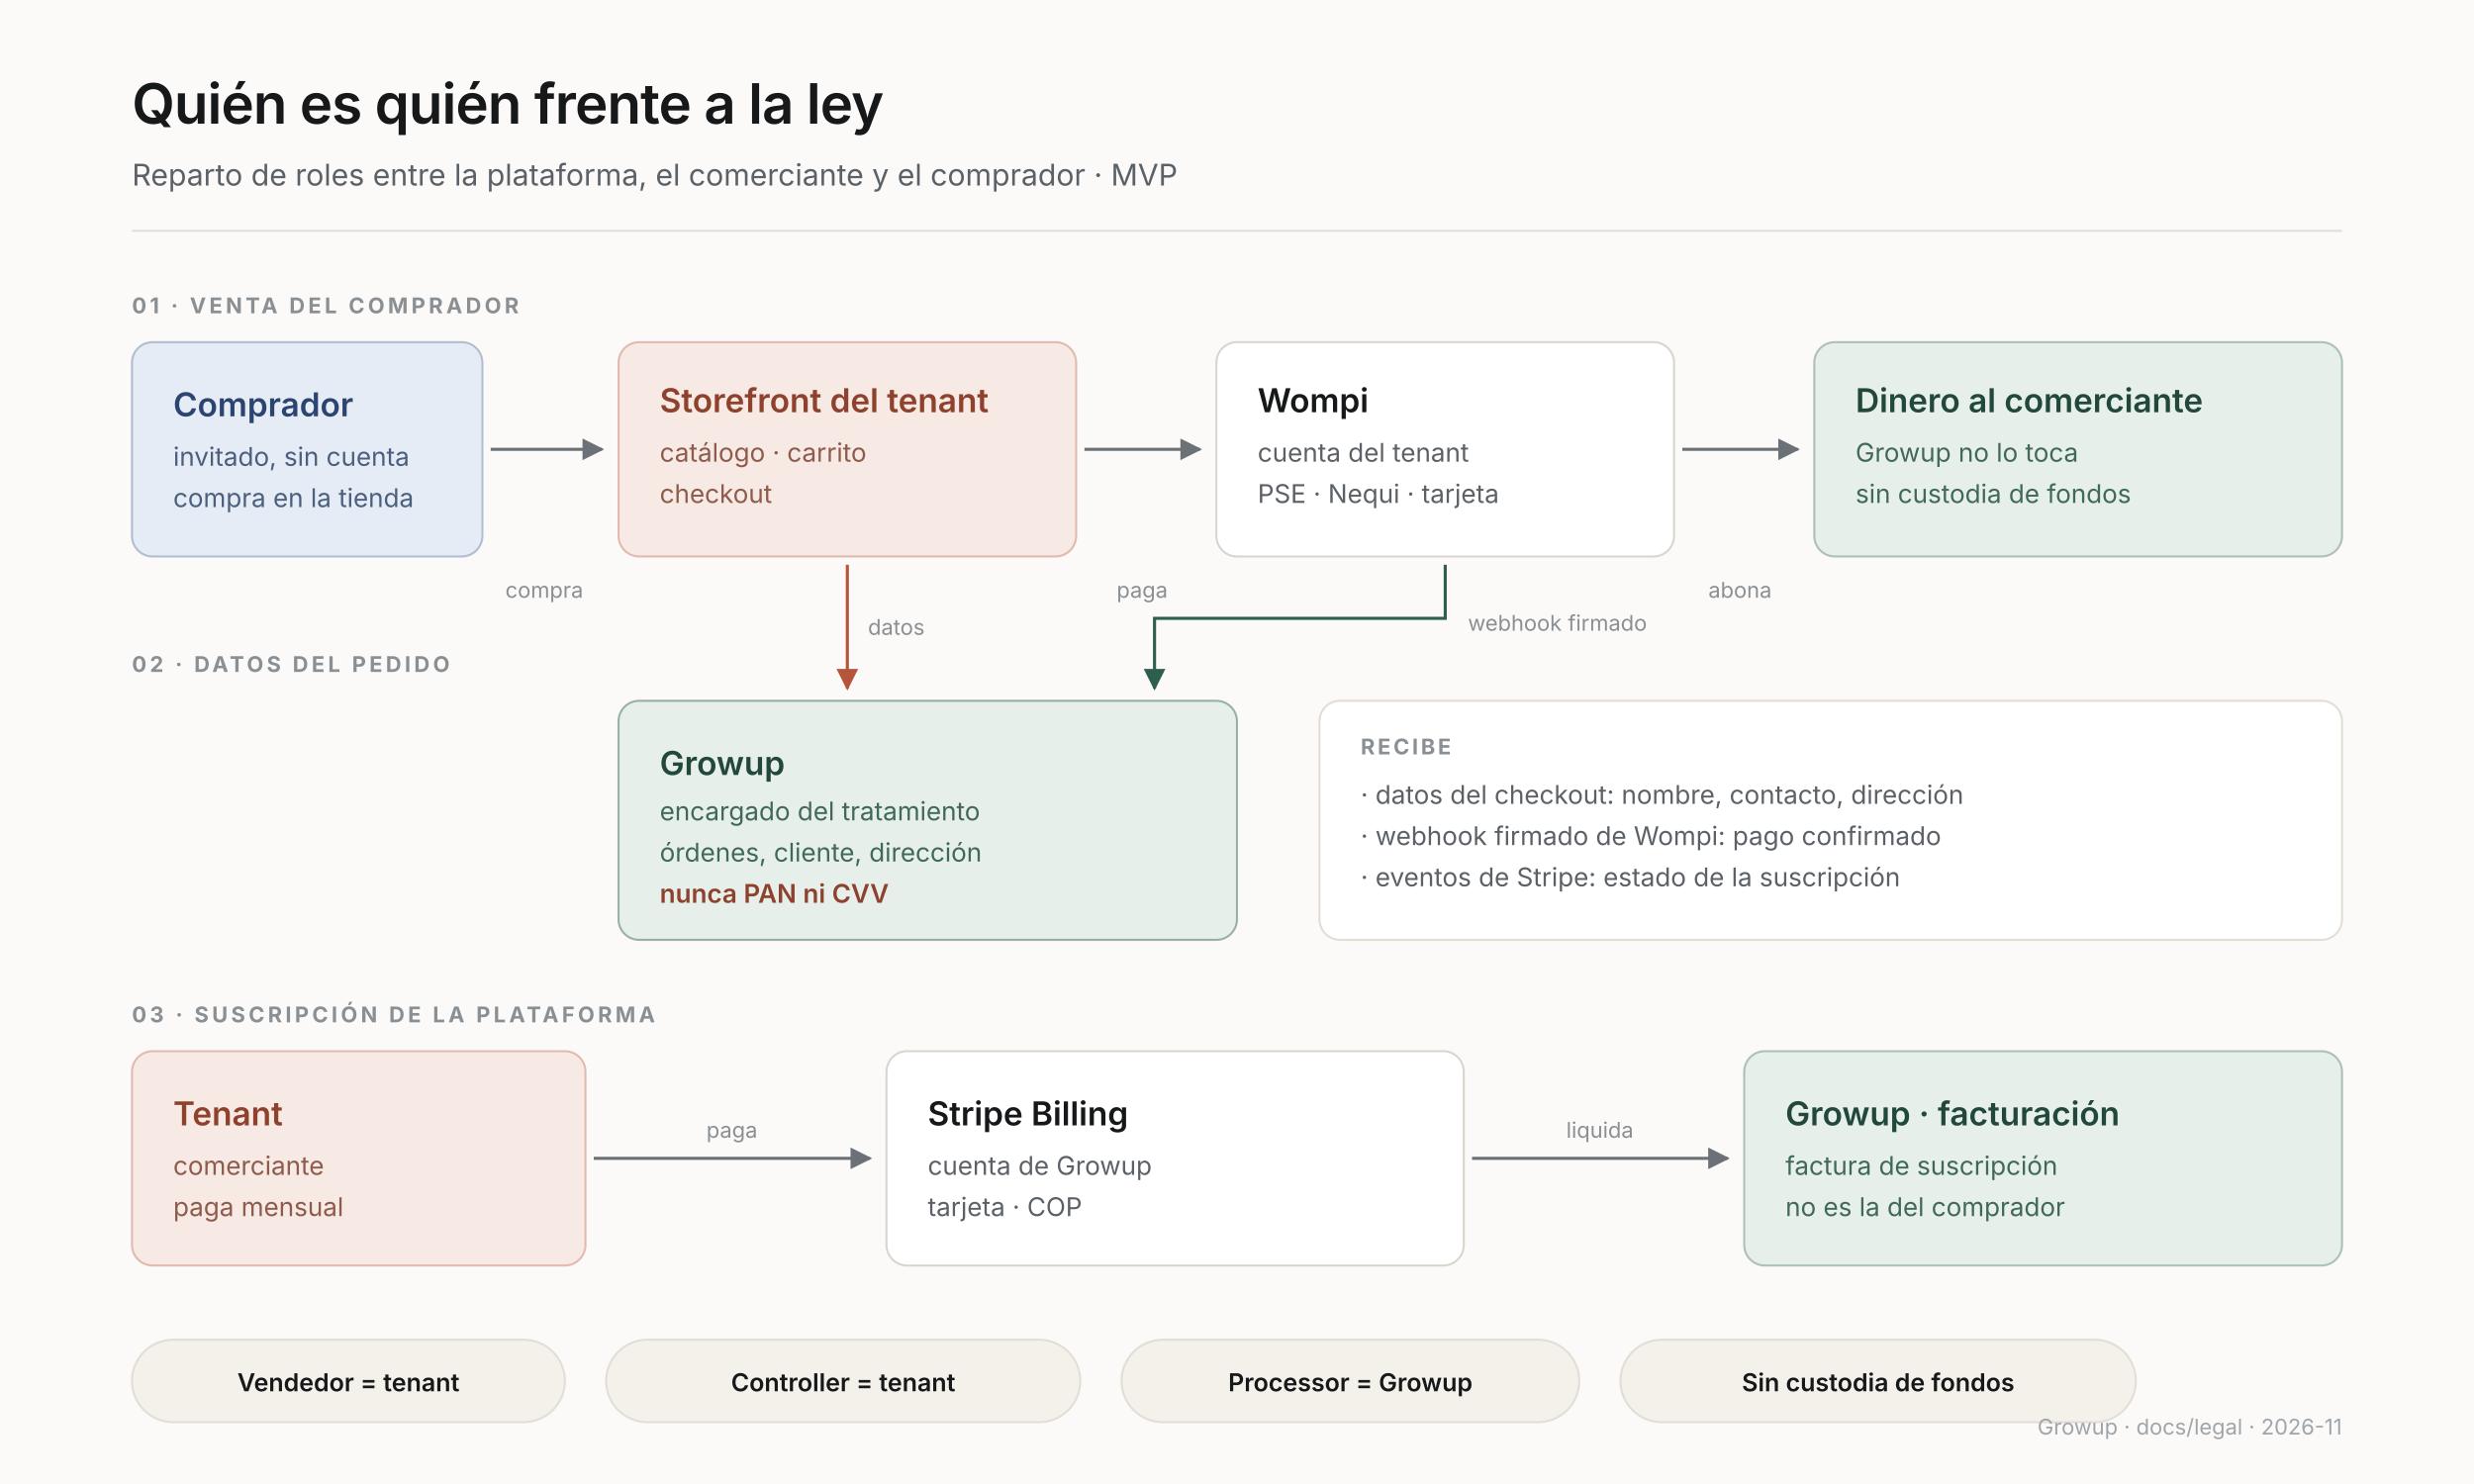
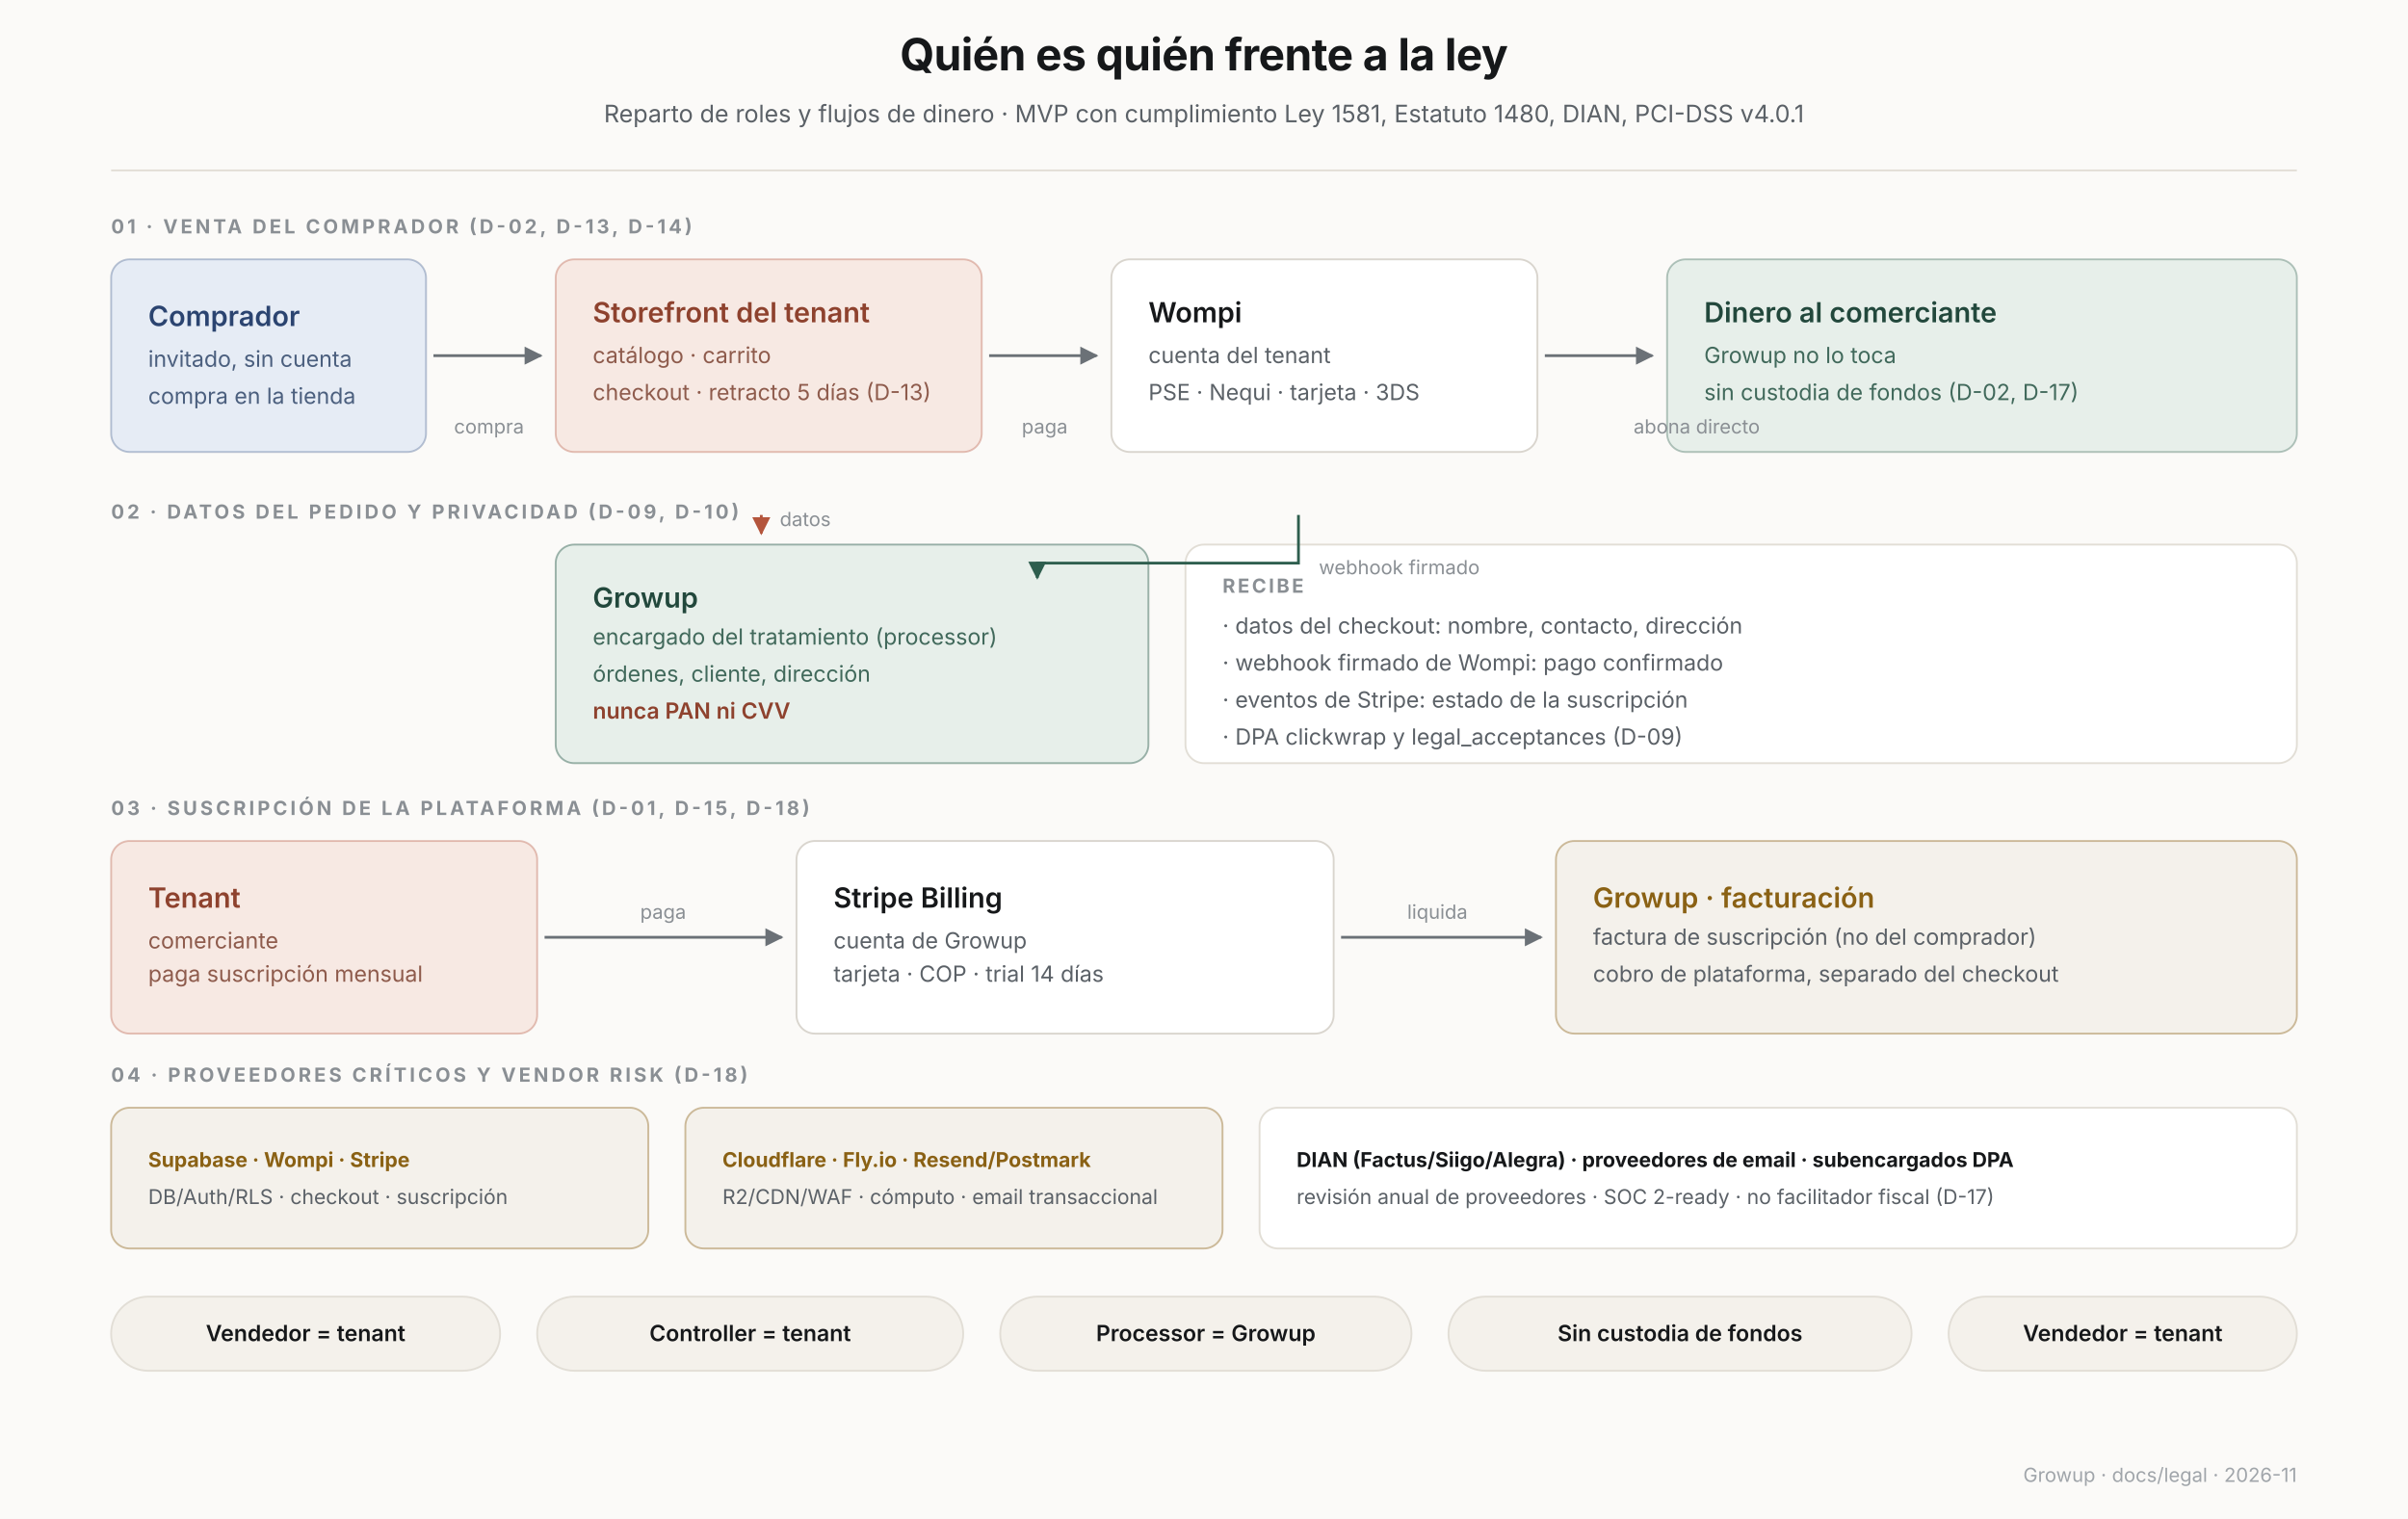
- <svg xmlns="http://www.w3.org/2000/svg" viewBox="0 0 1200 720" width="1200" height="720" role="img" aria-labelledby="t1 d1">
+ <svg xmlns="http://www.w3.org/2000/svg" viewBox="0 0 1300 820" width="1300" height="820" role="img" aria-labelledby="tRoles dRoles">
  <defs>
-     <marker id="arr-ink" viewBox="0 0 10 10" refX="9" refY="5" markerWidth="7" markerHeight="7" orient="auto">
+     <marker id="arrR" viewBox="0 0 10 10" refX="9" refY="5" markerWidth="6.5" markerHeight="6.5" orient="auto">
      <path d="M0,0 L10,5 L0,10 z" fill="#6B7177" />
    </marker>
-     <marker id="arr-tenant" viewBox="0 0 10 10" refX="9" refY="5" markerWidth="7" markerHeight="7" orient="auto">
+     <marker id="arrRTenant" viewBox="0 0 10 10" refX="9" refY="5" markerWidth="6.5" markerHeight="6.5" orient="auto">
      <path d="M0,0 L10,5 L0,10 z" fill="#B4553C" />
    </marker>
-     <marker id="arr-platform" viewBox="0 0 10 10" refX="9" refY="5" markerWidth="7" markerHeight="7" orient="auto">
+     <marker id="arrRPlatform" viewBox="0 0 10 10" refX="9" refY="5" markerWidth="6.5" markerHeight="6.5" orient="auto">
      <path d="M0,0 L10,5 L0,10 z" fill="#2E5E4E" />
    </marker>
  </defs>
-   <rect width="1200" height="720" fill="#FBFAF8" />
-   <text x="64" y="60" font-family="Inter, 'Segoe UI', system-ui, sans-serif" font-size="27" font-weight="600" fill="#16181A" letter-spacing="-0.4">Quién es quién frente a la ley</text>
-   <text x="64" y="90" font-family="Inter, 'Segoe UI', system-ui, sans-serif" font-size="14.5" fill="#5B6167">Reparto de roles entre la plataforma, el comerciante y el comprador · MVP</text>
-   <line x1="64" y1="112" x2="1136" y2="112" stroke="#E2DED6" stroke-width="1" />
-   <text x="64" y="152" font-family="Inter, 'Segoe UI', system-ui, sans-serif" font-size="10.5" font-weight="700" letter-spacing="1.6" fill="#8A8F94">01 · VENTA DEL COMPRADOR</text>
-   <rect x="64" y="166" width="170" height="104" rx="10" fill="#E6ECF5" stroke="#3C5A8A" stroke-opacity="0.35" />
-   <text x="84" y="202" font-family="Inter, 'Segoe UI', system-ui, sans-serif" font-size="16" font-weight="600" fill="#2B4470">Comprador</text>
-   <text x="84" y="226" font-family="Inter, 'Segoe UI', system-ui, sans-serif" font-size="12.5" fill="#4B5F7E">invitado, sin cuenta</text>
-   <text x="84" y="246" font-family="Inter, 'Segoe UI', system-ui, sans-serif" font-size="12.5" fill="#4B5F7E">compra en la tienda</text>
-   <rect x="300" y="166" width="222" height="104" rx="10" fill="#F7E9E3" stroke="#B4553C" stroke-opacity="0.35" />
-   <text x="320" y="200" font-family="Inter, 'Segoe UI', system-ui, sans-serif" font-size="16" font-weight="600" fill="#8E422E">Storefront del tenant</text>
-   <text x="320" y="224" font-family="Inter, 'Segoe UI', system-ui, sans-serif" font-size="12.5" fill="#8E5B4C">catálogo · carrito</text>
-   <text x="320" y="244" font-family="Inter, 'Segoe UI', system-ui, sans-serif" font-size="12.5" fill="#8E5B4C">checkout</text>
-   <rect x="590" y="166" width="222" height="104" rx="10" fill="#FFFFFF" stroke="#D9D5CE" />
-   <text x="610" y="200" font-family="Inter, 'Segoe UI', system-ui, sans-serif" font-size="16" font-weight="600" fill="#16181A">Wompi</text>
-   <text x="610" y="224" font-family="Inter, 'Segoe UI', system-ui, sans-serif" font-size="12.5" fill="#5B6167">cuenta del tenant</text>
-   <text x="610" y="244" font-family="Inter, 'Segoe UI', system-ui, sans-serif" font-size="12.5" fill="#5B6167">PSE · Nequi · tarjeta</text>
-   <rect x="880" y="166" width="256" height="104" rx="10" fill="#E7EFEA" stroke="#2E5E4E" stroke-opacity="0.35" />
-   <text x="900" y="200" font-family="Inter, 'Segoe UI', system-ui, sans-serif" font-size="16" font-weight="600" fill="#22483C">Dinero al comerciante</text>
-   <text x="900" y="224" font-family="Inter, 'Segoe UI', system-ui, sans-serif" font-size="12.5" fill="#41695B">Growup no lo toca</text>
-   <text x="900" y="244" font-family="Inter, 'Segoe UI', system-ui, sans-serif" font-size="12.5" fill="#41695B">sin custodia de fondos</text>
-   <line x1="238" y1="218" x2="292" y2="218" stroke="#6B7177" stroke-width="1.5" marker-end="url(#arr-ink)" />
-   <line x1="526" y1="218" x2="582" y2="218" stroke="#6B7177" stroke-width="1.5" marker-end="url(#arr-ink)" />
-   <line x1="816" y1="218" x2="872" y2="218" stroke="#6B7177" stroke-width="1.5" marker-end="url(#arr-ink)" />
-   <text x="264" y="290" text-anchor="middle" font-family="Inter, 'Segoe UI', system-ui, sans-serif" font-size="10.5" fill="#8A8F94">compra</text>
-   <text x="554" y="290" text-anchor="middle" font-family="Inter, 'Segoe UI', system-ui, sans-serif" font-size="10.5" fill="#8A8F94">paga</text>
-   <text x="844" y="290" text-anchor="middle" font-family="Inter, 'Segoe UI', system-ui, sans-serif" font-size="10.5" fill="#8A8F94">abona</text>
-   <text x="64" y="326" font-family="Inter, 'Segoe UI', system-ui, sans-serif" font-size="10.5" font-weight="700" letter-spacing="1.6" fill="#8A8F94">02 · DATOS DEL PEDIDO</text>
-   <rect x="300" y="340" width="300" height="116" rx="10" fill="#E7EFEA" stroke="#2E5E4E" stroke-opacity="0.45" />
-   <text x="320" y="376" font-family="Inter, 'Segoe UI', system-ui, sans-serif" font-size="16" font-weight="600" fill="#22483C">Growup</text>
-   <text x="320" y="398" font-family="Inter, 'Segoe UI', system-ui, sans-serif" font-size="12.5" fill="#41695B">encargado del tratamiento</text>
-   <text x="320" y="418" font-family="Inter, 'Segoe UI', system-ui, sans-serif" font-size="12.5" fill="#41695B">órdenes, cliente, dirección</text>
-   <text x="320" y="438" font-family="Inter, 'Segoe UI', system-ui, sans-serif" font-size="12.5" font-weight="600" fill="#8E422E">nunca PAN ni CVV</text>
-   <rect x="640" y="340" width="496" height="116" rx="10" fill="#FFFFFF" stroke="#E2DED6" />
-   <text x="660" y="366" font-family="Inter, 'Segoe UI', system-ui, sans-serif" font-size="10.5" font-weight="700" letter-spacing="1.3" fill="#8A8F94">RECIBE</text>
-   <text x="660" y="390" font-family="Inter, 'Segoe UI', system-ui, sans-serif" font-size="12.5" fill="#5B6167">· datos del checkout: nombre, contacto, dirección</text>
-   <text x="660" y="410" font-family="Inter, 'Segoe UI', system-ui, sans-serif" font-size="12.5" fill="#5B6167">· webhook firmado de Wompi: pago confirmado</text>
-   <text x="660" y="430" font-family="Inter, 'Segoe UI', system-ui, sans-serif" font-size="12.5" fill="#5B6167">· eventos de Stripe: estado de la suscripción</text>
-   <line x1="411" y1="274" x2="411" y2="334" stroke="#B4553C" stroke-width="1.5" marker-end="url(#arr-tenant)" />
-   <text x="421" y="308" font-family="Inter, 'Segoe UI', system-ui, sans-serif" font-size="10.5" fill="#8A8F94">datos</text>
-   <polyline points="701,274 701,300 560,300 560,334" fill="none" stroke="#2E5E4E" stroke-width="1.5" marker-end="url(#arr-platform)" />
-   <text x="712" y="306" font-family="Inter, 'Segoe UI', system-ui, sans-serif" font-size="10.5" fill="#8A8F94">webhook firmado</text>
-   <text x="64" y="496" font-family="Inter, 'Segoe UI', system-ui, sans-serif" font-size="10.5" font-weight="700" letter-spacing="1.6" fill="#8A8F94">03 · SUSCRIPCIÓN DE LA PLATAFORMA</text>
-   <rect x="64" y="510" width="220" height="104" rx="10" fill="#F7E9E3" stroke="#B4553C" stroke-opacity="0.35" />
-   <text x="84" y="546" font-family="Inter, 'Segoe UI', system-ui, sans-serif" font-size="16" font-weight="600" fill="#8E422E">Tenant</text>
-   <text x="84" y="570" font-family="Inter, 'Segoe UI', system-ui, sans-serif" font-size="12.5" fill="#8E5B4C">comerciante</text>
-   <text x="84" y="590" font-family="Inter, 'Segoe UI', system-ui, sans-serif" font-size="12.5" fill="#8E5B4C">paga mensual</text>
-   <rect x="430" y="510" width="280" height="104" rx="10" fill="#FFFFFF" stroke="#D9D5CE" />
-   <text x="450" y="546" font-family="Inter, 'Segoe UI', system-ui, sans-serif" font-size="16" font-weight="600" fill="#16181A">Stripe Billing</text>
-   <text x="450" y="570" font-family="Inter, 'Segoe UI', system-ui, sans-serif" font-size="12.5" fill="#5B6167">cuenta de Growup</text>
-   <text x="450" y="590" font-family="Inter, 'Segoe UI', system-ui, sans-serif" font-size="12.5" fill="#5B6167">tarjeta · COP</text>
-   <rect x="846" y="510" width="290" height="104" rx="10" fill="#E7EFEA" stroke="#2E5E4E" stroke-opacity="0.35" />
-   <text x="866" y="546" font-family="Inter, 'Segoe UI', system-ui, sans-serif" font-size="16" font-weight="600" fill="#22483C">Growup · facturación</text>
-   <text x="866" y="570" font-family="Inter, 'Segoe UI', system-ui, sans-serif" font-size="12.5" fill="#41695B">factura de suscripción</text>
-   <text x="866" y="590" font-family="Inter, 'Segoe UI', system-ui, sans-serif" font-size="12.5" fill="#41695B">no es la del comprador</text>
-   <line x1="288" y1="562" x2="422" y2="562" stroke="#6B7177" stroke-width="1.5" marker-end="url(#arr-ink)" />
-   <line x1="714" y1="562" x2="838" y2="562" stroke="#6B7177" stroke-width="1.5" marker-end="url(#arr-ink)" />
-   <text x="355" y="552" text-anchor="middle" font-family="Inter, 'Segoe UI', system-ui, sans-serif" font-size="10.5" fill="#8A8F94">paga</text>
-   <text x="776" y="552" text-anchor="middle" font-family="Inter, 'Segoe UI', system-ui, sans-serif" font-size="10.5" fill="#8A8F94">liquida</text>
-   <rect x="64" y="650" width="210" height="40" rx="20" fill="#F4F1EB" stroke="#E2DED6" />
-   <text x="169" y="675" text-anchor="middle" font-family="Inter, 'Segoe UI', system-ui, sans-serif" font-size="12" font-weight="600" fill="#16181A">Vendedor = tenant</text>
-   <rect x="294" y="650" width="230" height="40" rx="20" fill="#F4F1EB" stroke="#E2DED6" />
-   <text x="409" y="675" text-anchor="middle" font-family="Inter, 'Segoe UI', system-ui, sans-serif" font-size="12" font-weight="600" fill="#16181A">Controller = tenant</text>
-   <rect x="544" y="650" width="222" height="40" rx="20" fill="#F4F1EB" stroke="#E2DED6" />
-   <text x="655" y="675" text-anchor="middle" font-family="Inter, 'Segoe UI', system-ui, sans-serif" font-size="12" font-weight="600" fill="#16181A">Processor = Growup</text>
-   <rect x="786" y="650" width="250" height="40" rx="20" fill="#F4F1EB" stroke="#E2DED6" />
-   <text x="911" y="675" text-anchor="middle" font-family="Inter, 'Segoe UI', system-ui, sans-serif" font-size="12" font-weight="600" fill="#16181A">Sin custodia de fondos</text>
-   <text x="1136" y="696" text-anchor="end" font-family="Inter, 'Segoe UI', system-ui, sans-serif" font-size="10.5" fill="#A0A5AA">Growup · docs/legal · 2026-11</text>
+   <rect width="1300" height="820" fill="#FBFAF8" />
+   <text x="650" y="38" text-anchor="middle" font-family="Inter, 'Segoe UI', system-ui, nos" font-size="24" font-weight="700" fill="#16181A" letter-spacing="-0.3">Quién es quién frente a la ley</text>
+   <text x="650" y="66" text-anchor="middle" font-family="Inter, 'Segoe UI', system-ui, nos" font-size="13" fill="#5B6167">Reparto de roles y flujos de dinero · MVP con cumplimiento Ley 1581, Estatuto 1480, DIAN, PCI-DSS v4.0.1</text>
+   <line x1="60" y1="92" x2="1240" y2="92" stroke="#E2DED6" stroke-width="1" />
+   <text x="60" y="126" font-family="Inter, 'Segoe UI', system-ui, nos" font-size="10.5" font-weight="700" letter-spacing="1.6" fill="#8A8F94">01 · VENTA DEL COMPRADOR (D-02, D-13, D-14)</text>
+   <rect x="60" y="140" width="170" height="104" rx="10" fill="#E6ECF5" stroke="#3C5A8A" stroke-opacity="0.35" />
+   <text x="80" y="176" font-family="Inter, 'Segoe UI', system-ui, nos" font-size="15" font-weight="600" fill="#2B4470">Comprador</text>
+   <text x="80" y="198" font-family="Inter, 'Segoe UI', system-ui, nos" font-size="12" fill="#4B5F7E">invitado, sin cuenta</text>
+   <text x="80" y="218" font-family="Inter, 'Segoe UI', system-ui, nos" font-size="12" fill="#4B5F7E">compra en la tienda</text>
+   <rect x="300" y="140" width="230" height="104" rx="10" fill="#F7E9E3" stroke="#B4553C" stroke-opacity="0.35" />
+   <text x="320" y="174" font-family="Inter, 'Segoe UI', system-ui, nos" font-size="15" font-weight="600" fill="#8E422E">Storefront del tenant</text>
+   <text x="320" y="196" font-family="Inter, 'Segoe UI', system-ui, nos" font-size="12" fill="#8E5B4C">catálogo · carrito</text>
+   <text x="320" y="216" font-family="Inter, 'Segoe UI', system-ui, nos" font-size="12" fill="#8E5B4C">checkout · retracto 5 días (D-13)</text>
+   <rect x="600" y="140" width="230" height="104" rx="10" fill="#FFFFFF" stroke="#D9D5CE" />
+   <text x="620" y="174" font-family="Inter, 'Segoe UI', system-ui, nos" font-size="15" font-weight="600" fill="#16181A">Wompi</text>
+   <text x="620" y="196" font-family="Inter, 'Segoe UI', system-ui, nos" font-size="12" fill="#5B6167">cuenta del tenant</text>
+   <text x="620" y="216" font-family="Inter, 'Segoe UI', system-ui, nos" font-size="12" fill="#5B6167">PSE · Nequi · tarjeta · 3DS</text>
+   <rect x="900" y="140" width="340" height="104" rx="10" fill="#E7EFEA" stroke="#2E5E4E" stroke-opacity="0.35" />
+   <text x="920" y="174" font-family="Inter, 'Segoe UI', system-ui, nos" font-size="15" font-weight="600" fill="#22483C">Dinero al comerciante</text>
+   <text x="920" y="196" font-family="Inter, 'Segoe UI', system-ui, nos" font-size="12" fill="#41695B">Growup no lo toca</text>
+   <text x="920" y="216" font-family="Inter, 'Segoe UI', system-ui, nos" font-size="12" fill="#41695B">sin custodia de fondos (D-02, D-17)</text>
+   <line x1="234" y1="192" x2="292" y2="192" stroke="#6B7177" stroke-width="1.5" marker-end="url(#arrR)" />
+   <line x1="534" y1="192" x2="592" y2="192" stroke="#6B7177" stroke-width="1.5" marker-end="url(#arrR)" />
+   <line x1="834" y1="192" x2="892" y2="192" stroke="#6B7177" stroke-width="1.5" marker-end="url(#arrR)" />
+   <text x="264" y="234" text-anchor="middle" font-family="Inter, 'Segoe UI', system-ui, nos" font-size="10.5" fill="#8A8F94">compra</text>
+   <text x="564" y="234" text-anchor="middle" font-family="Inter, 'Segoe UI', system-ui, nos" font-size="10.5" fill="#8A8F94">paga</text>
+   <text x="916" y="234" text-anchor="middle" font-family="Inter, 'Segoe UI', system-ui, nos" font-size="10.5" fill="#8A8F94">abona directo</text>
+   <text x="60" y="280" font-family="Inter, 'Segoe UI', system-ui, nos" font-size="10.5" font-weight="700" letter-spacing="1.6" fill="#8A8F94">02 · DATOS DEL PEDIDO Y PRIVACIDAD (D-09, D-10)</text>
+   <rect x="300" y="294" width="320" height="118" rx="10" fill="#E7EFEA" stroke="#2E5E4E" stroke-opacity="0.45" />
+   <text x="320" y="328" font-family="Inter, 'Segoe UI', system-ui, nos" font-size="15" font-weight="600" fill="#22483C">Growup</text>
+   <text x="320" y="348" font-family="Inter, 'Segoe UI', system-ui, nos" font-size="12" fill="#41695B">encargado del tratamiento (processor)</text>
+   <text x="320" y="368" font-family="Inter, 'Segoe UI', system-ui, nos" font-size="12" fill="#41695B">órdenes, cliente, dirección</text>
+   <text x="320" y="388" font-family="Inter, 'Segoe UI', system-ui, nos" font-size="12" font-weight="600" fill="#8E422E">nunca PAN ni CVV</text>
+   <rect x="640" y="294" width="600" height="118" rx="10" fill="#FFFFFF" stroke="#E2DED6" />
+   <text x="660" y="320" font-family="Inter, 'Segoe UI', system-ui, nos" font-size="10.5" font-weight="700" letter-spacing="1.3" fill="#8A8F94">RECIBE</text>
+   <text x="660" y="342" font-family="Inter, 'Segoe UI', system-ui, nos" font-size="12" fill="#5B6167">· datos del checkout: nombre, contacto, dirección</text>
+   <text x="660" y="362" font-family="Inter, 'Segoe UI', system-ui, nos" font-size="12" fill="#5B6167">· webhook firmado de Wompi: pago confirmado</text>
+   <text x="660" y="382" font-family="Inter, 'Segoe UI', system-ui, nos" font-size="12" fill="#5B6167">· eventos de Stripe: estado de la suscripción</text>
+   <text x="660" y="402" font-family="Inter, 'Segoe UI', system-ui, nos" font-size="12" fill="#5B6167">· DPA clickwrap y legal_acceptances (D-09)</text>
+   <line x1="411" y1="278" x2="411" y2="288" stroke="#B4553C" stroke-width="1.5" marker-end="url(#arrRTenant)" />
+   <polyline points="701,278 701,304 560,304 560,312" fill="none" stroke="#2E5E4E" stroke-width="1.5" marker-end="url(#arrRPlatform)" />
+   <text x="421" y="284" font-family="Inter, 'Segoe UI', system-ui, nos" font-size="10.5" fill="#8A8F94">datos</text>
+   <text x="712" y="310" font-family="Inter, 'Segoe UI', system-ui, nos" font-size="10.5" fill="#8A8F94">webhook firmado</text>
+   <text x="60" y="440" font-family="Inter, 'Segoe UI', system-ui, nos" font-size="10.5" font-weight="700" letter-spacing="1.6" fill="#8A8F94">03 · SUSCRIPCIÓN DE LA PLATAFORMA (D-01, D-15, D-18)</text>
+   <rect x="60" y="454" width="230" height="104" rx="10" fill="#F7E9E3" stroke="#B4553C" stroke-opacity="0.35" />
+   <text x="80" y="490" font-family="Inter, 'Segoe UI', system-ui, nos" font-size="15" font-weight="600" fill="#8E422E">Tenant</text>
+   <text x="80" y="512" font-family="Inter, 'Segoe UI', system-ui, nos" font-size="12" fill="#8E5B4C">comerciante</text>
+   <text x="80" y="530" font-family="Inter, 'Segoe UI', system-ui, nos" font-size="12" fill="#8E5B4C">paga suscripción mensual</text>
+   <rect x="430" y="454" width="290" height="104" rx="10" fill="#FFFFFF" stroke="#D9D5CE" />
+   <text x="450" y="490" font-family="Inter, 'Segoe UI', system-ui, nos" font-size="15" font-weight="600" fill="#16181A">Stripe Billing</text>
+   <text x="450" y="512" font-family="Inter, 'Segoe UI', system-ui, nos" font-size="12" fill="#5B6167">cuenta de Growup</text>
+   <text x="450" y="530" font-family="Inter, 'Segoe UI', system-ui, nos" font-size="12" fill="#5B6167">tarjeta · COP · trial 14 días</text>
+   <rect x="840" y="454" width="400" height="104" rx="10" fill="#F4F1EB" stroke="#8A6114" stroke-opacity="0.4" />
+   <text x="860" y="490" font-family="Inter, 'Segoe UI', system-ui, nos" font-size="15" font-weight="600" fill="#8A6114">Growup · facturación</text>
+   <text x="860" y="510" font-family="Inter, 'Segoe UI', system-ui, nos" font-size="12" fill="#5B6167">factura de suscripción (no del comprador)</text>
+   <text x="860" y="530" font-family="Inter, 'Segoe UI', system-ui, nos" font-size="12" fill="#5B6167">cobro de plataforma, separado del checkout</text>
+   <line x1="294" y1="506" x2="422" y2="506" stroke="#6B7177" stroke-width="1.5" marker-end="url(#arrR)" />
+   <line x1="724" y1="506" x2="832" y2="506" stroke="#6B7177" stroke-width="1.5" marker-end="url(#arrR)" />
+   <text x="358" y="496" text-anchor="middle" font-family="Inter, 'Segoe UI', system-ui, nos" font-size="10.5" fill="#8A8F94">paga</text>
+   <text x="776" y="496" text-anchor="middle" font-family="Inter, 'Segoe UI', system-ui, nos" font-size="10.5" fill="#8A8F94">liquida</text>
+   <text x="60" y="584" font-family="Inter, 'Segoe UI', system-ui, nos" font-size="10.5" font-weight="700" letter-spacing="1.6" fill="#8A8F94">04 · PROVEEDORES CRÍTICOS Y VENDOR RISK (D-18)</text>
+   <rect x="60" y="598" width="290" height="76" rx="10" fill="#F4F1EB" stroke="#8A6114" stroke-opacity="0.4" />
+   <text x="80" y="630" font-family="Inter, 'Segoe UI', system-ui, nos" font-size="11" font-weight="700" fill="#8A6114">Supabase · Wompi · Stripe</text>
+   <text x="80" y="650" font-family="Inter, 'Segoe UI', system-ui, nos" font-size="11" fill="#5B6167">DB/Auth/RLS · checkout · suscripción</text>
+   <rect x="370" y="598" width="290" height="76" rx="10" fill="#F4F1EB" stroke="#8A6114" stroke-opacity="0.4" />
+   <text x="390" y="630" font-family="Inter, 'Segoe UI', system-ui, nos" font-size="11" font-weight="700" fill="#8A6114">Cloudflare · Fly.io · Resend/Postmark</text>
+   <text x="390" y="650" font-family="Inter, 'Segoe UI', system-ui, nos" font-size="11" fill="#5B6167">R2/CDN/WAF · cómputo · email transaccional</text>
+   <rect x="680" y="598" width="560" height="76" rx="10" fill="#FFFFFF" stroke="#E2DED6" />
+   <text x="700" y="630" font-family="Inter, 'Segoe UI', system-ui, nos" font-size="11" font-weight="700" fill="#16181A">DIAN (Factus/Siigo/Alegra) · proveedores de email · subencargados DPA</text>
+   <text x="700" y="650" font-family="Inter, 'Segoe UI', system-ui, nos" font-size="11" fill="#5B6167">revisión anual de proveedores · SOC 2-ready · no facilitador fiscal (D-17)</text>
+   <rect x="60" y="700" width="210" height="40" rx="20" fill="#F4F1EB" stroke="#E2DED6" />
+   <text x="165" y="724" text-anchor="middle" font-family="Inter, 'Segoe UI', system-ui, nos" font-size="12" font-weight="600" fill="#16181A">Vendedor = tenant</text>
+   <rect x="290" y="700" width="230" height="40" rx="20" fill="#F4F1EB" stroke="#E2DED6" />
+   <text x="405" y="724" text-anchor="middle" font-family="Inter, 'Segoe UI', system-ui, nos" font-size="12" font-weight="600" fill="#16181A">Controller = tenant</text>
+   <rect x="540" y="700" width="222" height="40" rx="20" fill="#F4F1EB" stroke="#E2DED6" />
+   <text x="651" y="724" text-anchor="middle" font-family="Inter, 'Segoe UI', system-ui, nos" font-size="12" font-weight="600" fill="#16181A">Processor = Growup</text>
+   <rect x="782" y="700" width="250" height="40" rx="20" fill="#F4F1EB" stroke="#E2DED6" />
+   <text x="907" y="724" text-anchor="middle" font-family="Inter, 'Segoe UI', system-ui, nos" font-size="12" font-weight="600" fill="#16181A">Sin custodia de fondos</text>
+   <rect x="1052" y="700" width="188" height="40" rx="20" fill="#F4F1EB" stroke="#E2DED6" />
+   <text x="1146" y="724" text-anchor="middle" font-family="Inter, 'Segoe UI', system-ui, nos" font-size="12" font-weight="600" fill="#16181A">Vendedor = tenant</text>
+   <text x="1240" y="800" text-anchor="end" font-family="Inter, 'Segoe UI', system-ui, nos" font-size="10.5" fill="#A0A5AA">Growup · docs/legal · 2026-11</text>
</svg>
